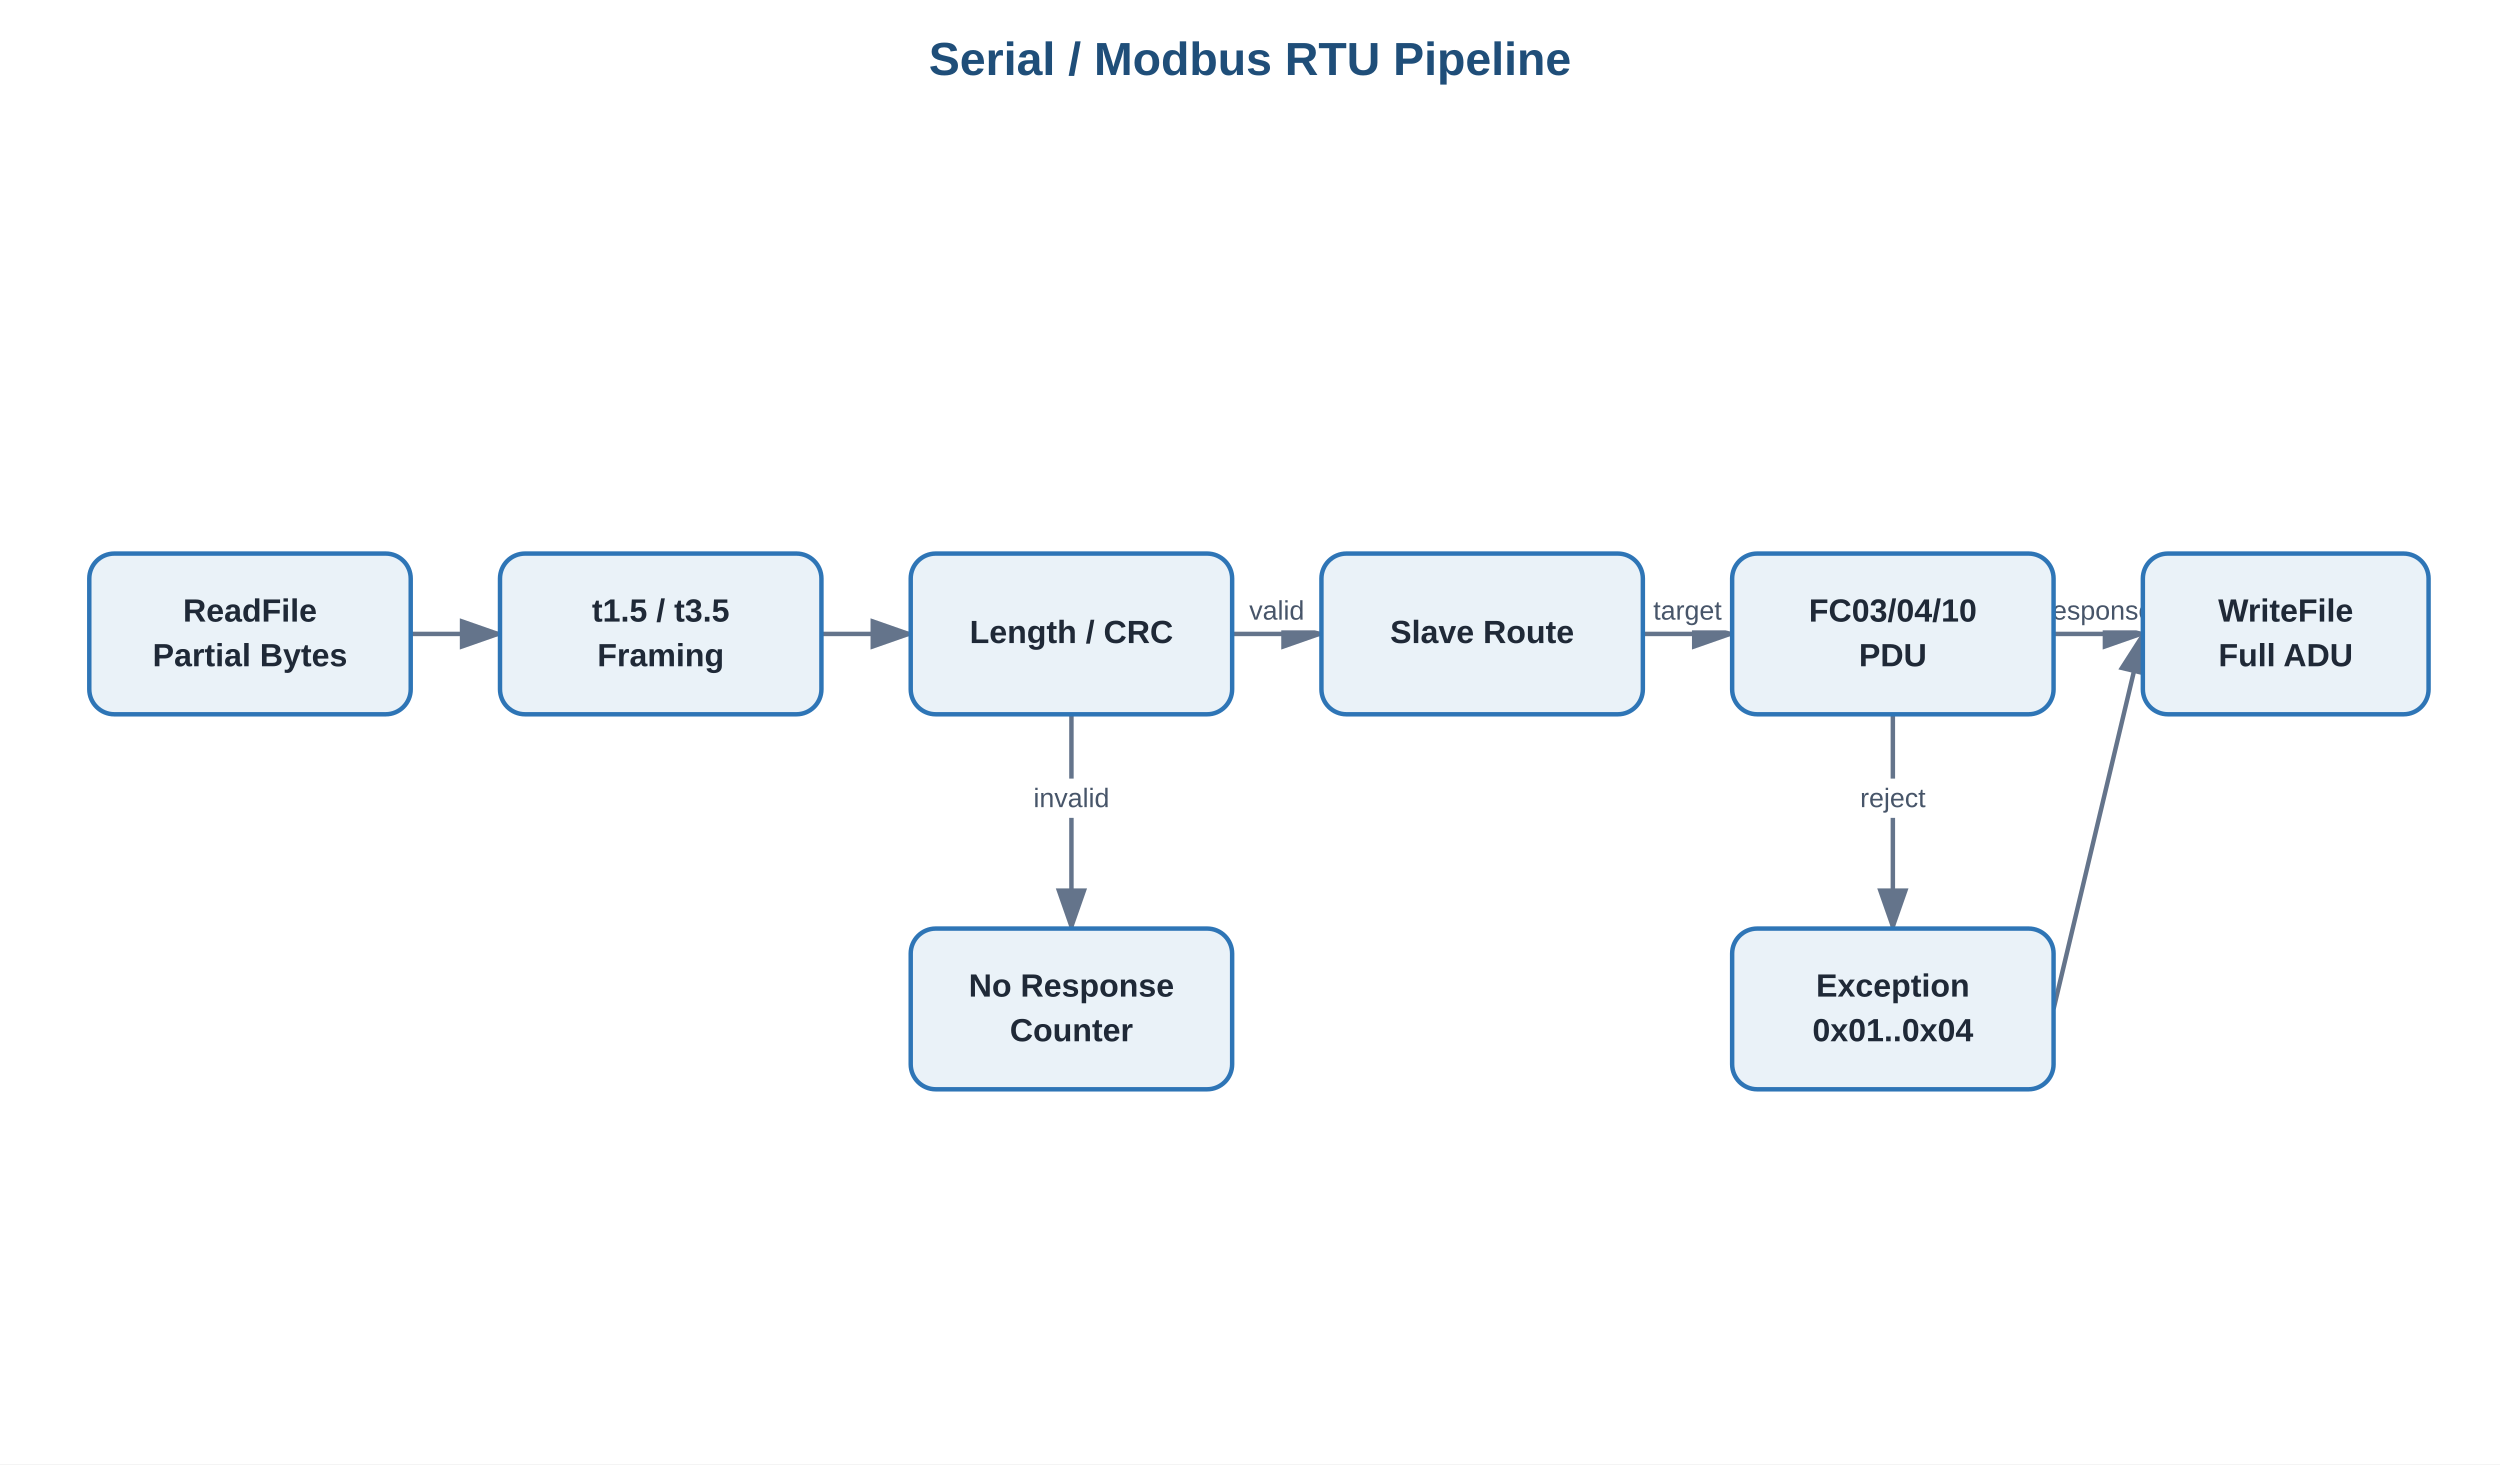
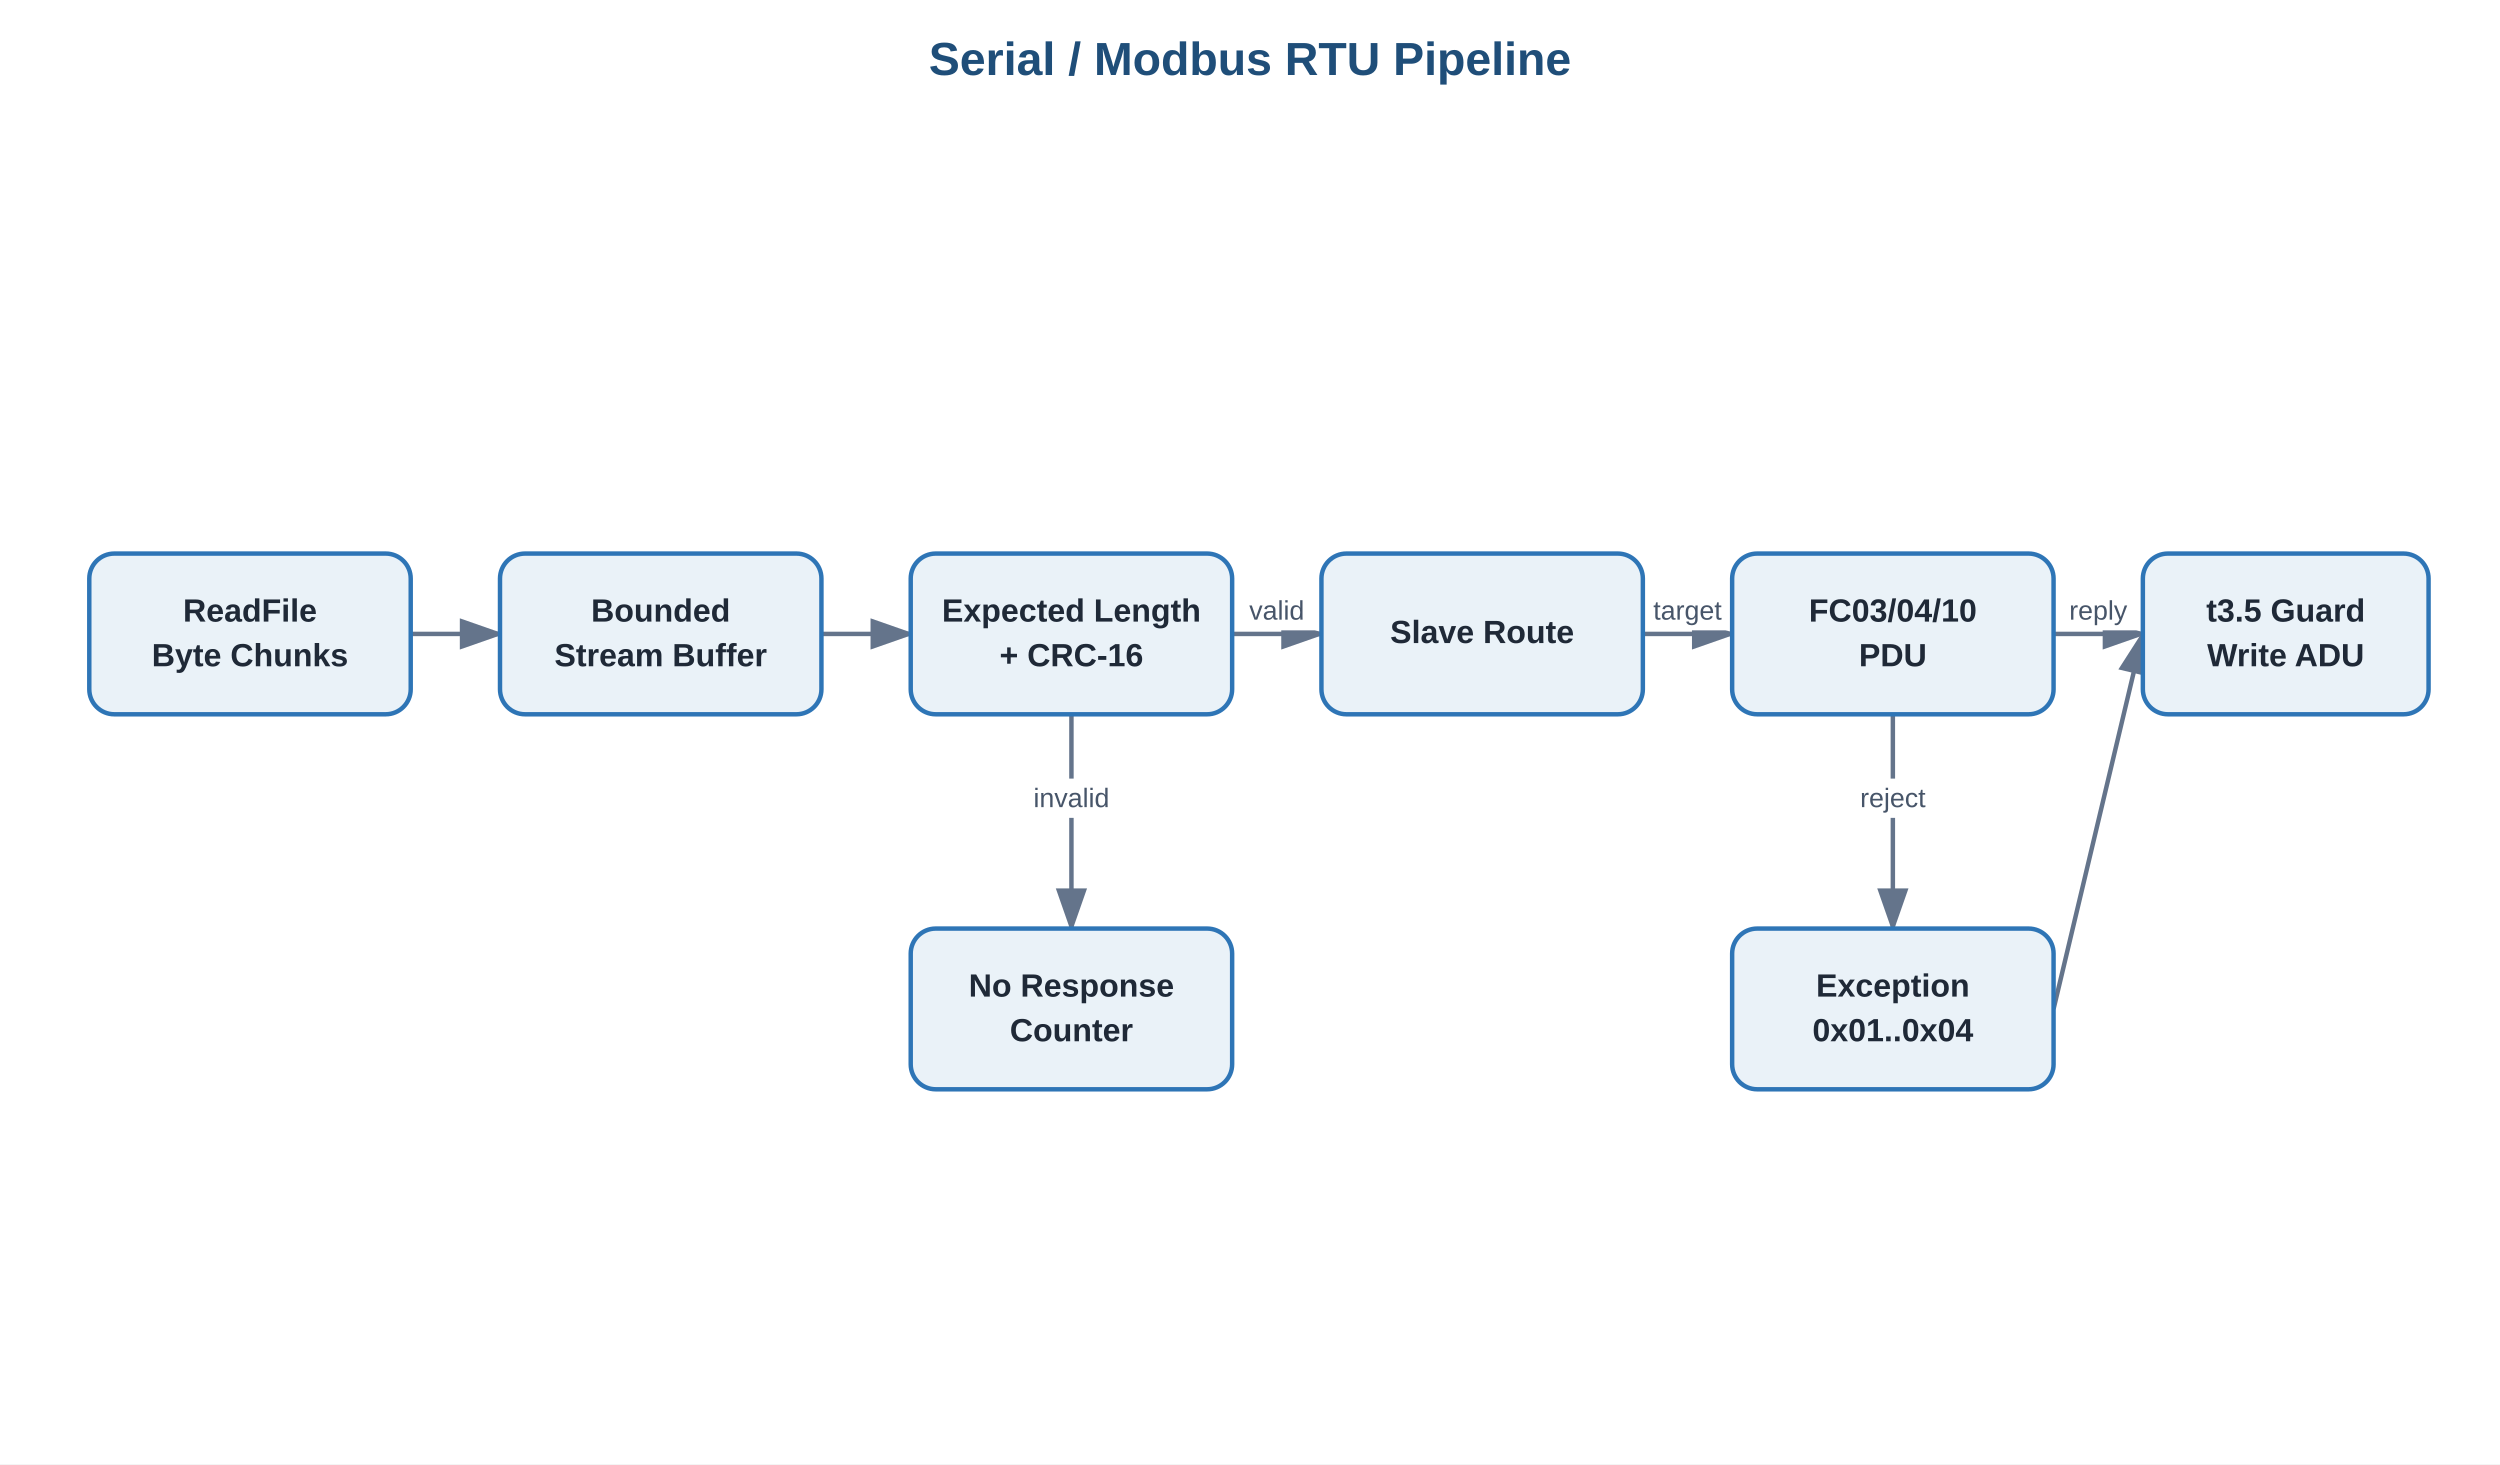
<svg xmlns="http://www.w3.org/2000/svg" width="1400" height="820" viewBox="0 0 1400 820">
  <defs>
    <marker id="arrow" markerWidth="10" markerHeight="7" refX="9" refY="3.5" orient="auto">
      <polygon points="0 0, 10 3.5, 0 7" fill="#64748B" />
    </marker>
  </defs>
  <rect width="1400" height="820" fill="#FFFFFF" />
  <text x="700.0" y="42" text-anchor="middle" font-family="Arial" font-size="26" font-weight="700" fill="#1F4E79">Serial / Modbus RTU Pipeline</text>
  <line x1="230" y1="355.0" x2="280" y2="355.0" stroke="#64748B" stroke-width="2.5" marker-end="url(#arrow)" />
  <line x1="460" y1="355.0" x2="510" y2="355.0" stroke="#64748B" stroke-width="2.5" marker-end="url(#arrow)" />
  <line x1="690" y1="355.0" x2="740" y2="355.0" stroke="#64748B" stroke-width="2.5" marker-end="url(#arrow)" />
  <rect x="645.0" y="331.0" width="140" height="22" rx="5" fill="#FFFFFF" />
  <text x="715.0" y="347.0" text-anchor="middle" font-family="Arial" font-size="15" fill="#475569">valid</text>
  <line x1="920" y1="355.0" x2="970" y2="355.0" stroke="#64748B" stroke-width="2.5" marker-end="url(#arrow)" />
  <rect x="875.0" y="331.0" width="140" height="22" rx="5" fill="#FFFFFF" />
  <text x="945.0" y="347.0" text-anchor="middle" font-family="Arial" font-size="15" fill="#475569">target</text>
  <line x1="1150" y1="355.0" x2="1200" y2="355.0" stroke="#64748B" stroke-width="2.5" marker-end="url(#arrow)" />
  <rect x="1105.0" y="331.0" width="140" height="22" rx="5" fill="#FFFFFF" />
-   <text x="1175.0" y="347.0" text-anchor="middle" font-family="Arial" font-size="15" fill="#475569">response</text>
+   <text x="1175.0" y="347.0" text-anchor="middle" font-family="Arial" font-size="15" fill="#475569">reply</text>
  <line x1="600.0" y1="400" x2="600.0" y2="520" stroke="#64748B" stroke-width="2.5" marker-end="url(#arrow)" />
  <rect x="530.0" y="436.0" width="140" height="22" rx="5" fill="#FFFFFF" />
  <text x="600.0" y="452.0" text-anchor="middle" font-family="Arial" font-size="15" fill="#475569">invalid</text>
  <line x1="1060.0" y1="400" x2="1060.0" y2="520" stroke="#64748B" stroke-width="2.5" marker-end="url(#arrow)" />
  <rect x="990.0" y="436.0" width="140" height="22" rx="5" fill="#FFFFFF" />
  <text x="1060.0" y="452.0" text-anchor="middle" font-family="Arial" font-size="15" fill="#475569">reject</text>
  <line x1="1150" y1="565.0" x2="1200" y2="355.0" stroke="#64748B" stroke-width="2.5" marker-end="url(#arrow)" />
  <rect x="50" y="310" width="180" height="90" rx="14" fill="#EAF2F8" stroke="#2E75B6" stroke-width="2.5" />
  <text x="140.0" y="343.0" text-anchor="middle" dominant-baseline="middle" font-family="Arial" font-size="18" font-weight="600" fill="#1F2937">ReadFile</text>
-   <text x="140.0" y="368.0" text-anchor="middle" dominant-baseline="middle" font-family="Arial" font-size="18" font-weight="600" fill="#1F2937">Partial Bytes</text>
+   <text x="140.0" y="368.0" text-anchor="middle" dominant-baseline="middle" font-family="Arial" font-size="18" font-weight="600" fill="#1F2937">Byte Chunks</text>
  <rect x="280" y="310" width="180" height="90" rx="14" fill="#EAF2F8" stroke="#2E75B6" stroke-width="2.5" />
-   <text x="370.0" y="343.0" text-anchor="middle" dominant-baseline="middle" font-family="Arial" font-size="18" font-weight="600" fill="#1F2937">t1.5 / t3.5</text>
-   <text x="370.0" y="368.0" text-anchor="middle" dominant-baseline="middle" font-family="Arial" font-size="18" font-weight="600" fill="#1F2937">Framing</text>
+   <text x="370.0" y="343.0" text-anchor="middle" dominant-baseline="middle" font-family="Arial" font-size="18" font-weight="600" fill="#1F2937">Bounded</text>
+   <text x="370.0" y="368.0" text-anchor="middle" dominant-baseline="middle" font-family="Arial" font-size="18" font-weight="600" fill="#1F2937">Stream Buffer</text>
  <rect x="510" y="310" width="180" height="90" rx="14" fill="#EAF2F8" stroke="#2E75B6" stroke-width="2.5" />
-   <text x="600.0" y="355.0" text-anchor="middle" dominant-baseline="middle" font-family="Arial" font-size="18" font-weight="600" fill="#1F2937">Length / CRC</text>
+   <text x="600.0" y="343.0" text-anchor="middle" dominant-baseline="middle" font-family="Arial" font-size="18" font-weight="600" fill="#1F2937">Expected Length</text>
+   <text x="600.0" y="368.0" text-anchor="middle" dominant-baseline="middle" font-family="Arial" font-size="18" font-weight="600" fill="#1F2937">+ CRC-16</text>
  <rect x="740" y="310" width="180" height="90" rx="14" fill="#EAF2F8" stroke="#2E75B6" stroke-width="2.5" />
  <text x="830.0" y="355.0" text-anchor="middle" dominant-baseline="middle" font-family="Arial" font-size="18" font-weight="600" fill="#1F2937">Slave Route</text>
  <rect x="970" y="310" width="180" height="90" rx="14" fill="#EAF2F8" stroke="#2E75B6" stroke-width="2.5" />
  <text x="1060.0" y="343.0" text-anchor="middle" dominant-baseline="middle" font-family="Arial" font-size="18" font-weight="600" fill="#1F2937">FC03/04/10</text>
  <text x="1060.0" y="368.0" text-anchor="middle" dominant-baseline="middle" font-family="Arial" font-size="18" font-weight="600" fill="#1F2937">PDU</text>
  <rect x="1200" y="310" width="160" height="90" rx="14" fill="#EAF2F8" stroke="#2E75B6" stroke-width="2.5" />
-   <text x="1280.0" y="343.0" text-anchor="middle" dominant-baseline="middle" font-family="Arial" font-size="18" font-weight="600" fill="#1F2937">WriteFile</text>
-   <text x="1280.0" y="368.0" text-anchor="middle" dominant-baseline="middle" font-family="Arial" font-size="18" font-weight="600" fill="#1F2937">Full ADU</text>
+   <text x="1280.0" y="343.0" text-anchor="middle" dominant-baseline="middle" font-family="Arial" font-size="18" font-weight="600" fill="#1F2937">t3.5 Guard</text>
+   <text x="1280.0" y="368.0" text-anchor="middle" dominant-baseline="middle" font-family="Arial" font-size="18" font-weight="600" fill="#1F2937">Write ADU</text>
  <rect x="510" y="520" width="180" height="90" rx="14" fill="#EAF2F8" stroke="#2E75B6" stroke-width="2.5" />
  <text x="600.0" y="553.0" text-anchor="middle" dominant-baseline="middle" font-family="Arial" font-size="18" font-weight="600" fill="#1F2937">No Response</text>
  <text x="600.0" y="578.0" text-anchor="middle" dominant-baseline="middle" font-family="Arial" font-size="18" font-weight="600" fill="#1F2937">Counter</text>
  <rect x="970" y="520" width="180" height="90" rx="14" fill="#EAF2F8" stroke="#2E75B6" stroke-width="2.5" />
  <text x="1060.0" y="553.0" text-anchor="middle" dominant-baseline="middle" font-family="Arial" font-size="18" font-weight="600" fill="#1F2937">Exception</text>
  <text x="1060.0" y="578.0" text-anchor="middle" dominant-baseline="middle" font-family="Arial" font-size="18" font-weight="600" fill="#1F2937">0x01..0x04</text>
</svg>
